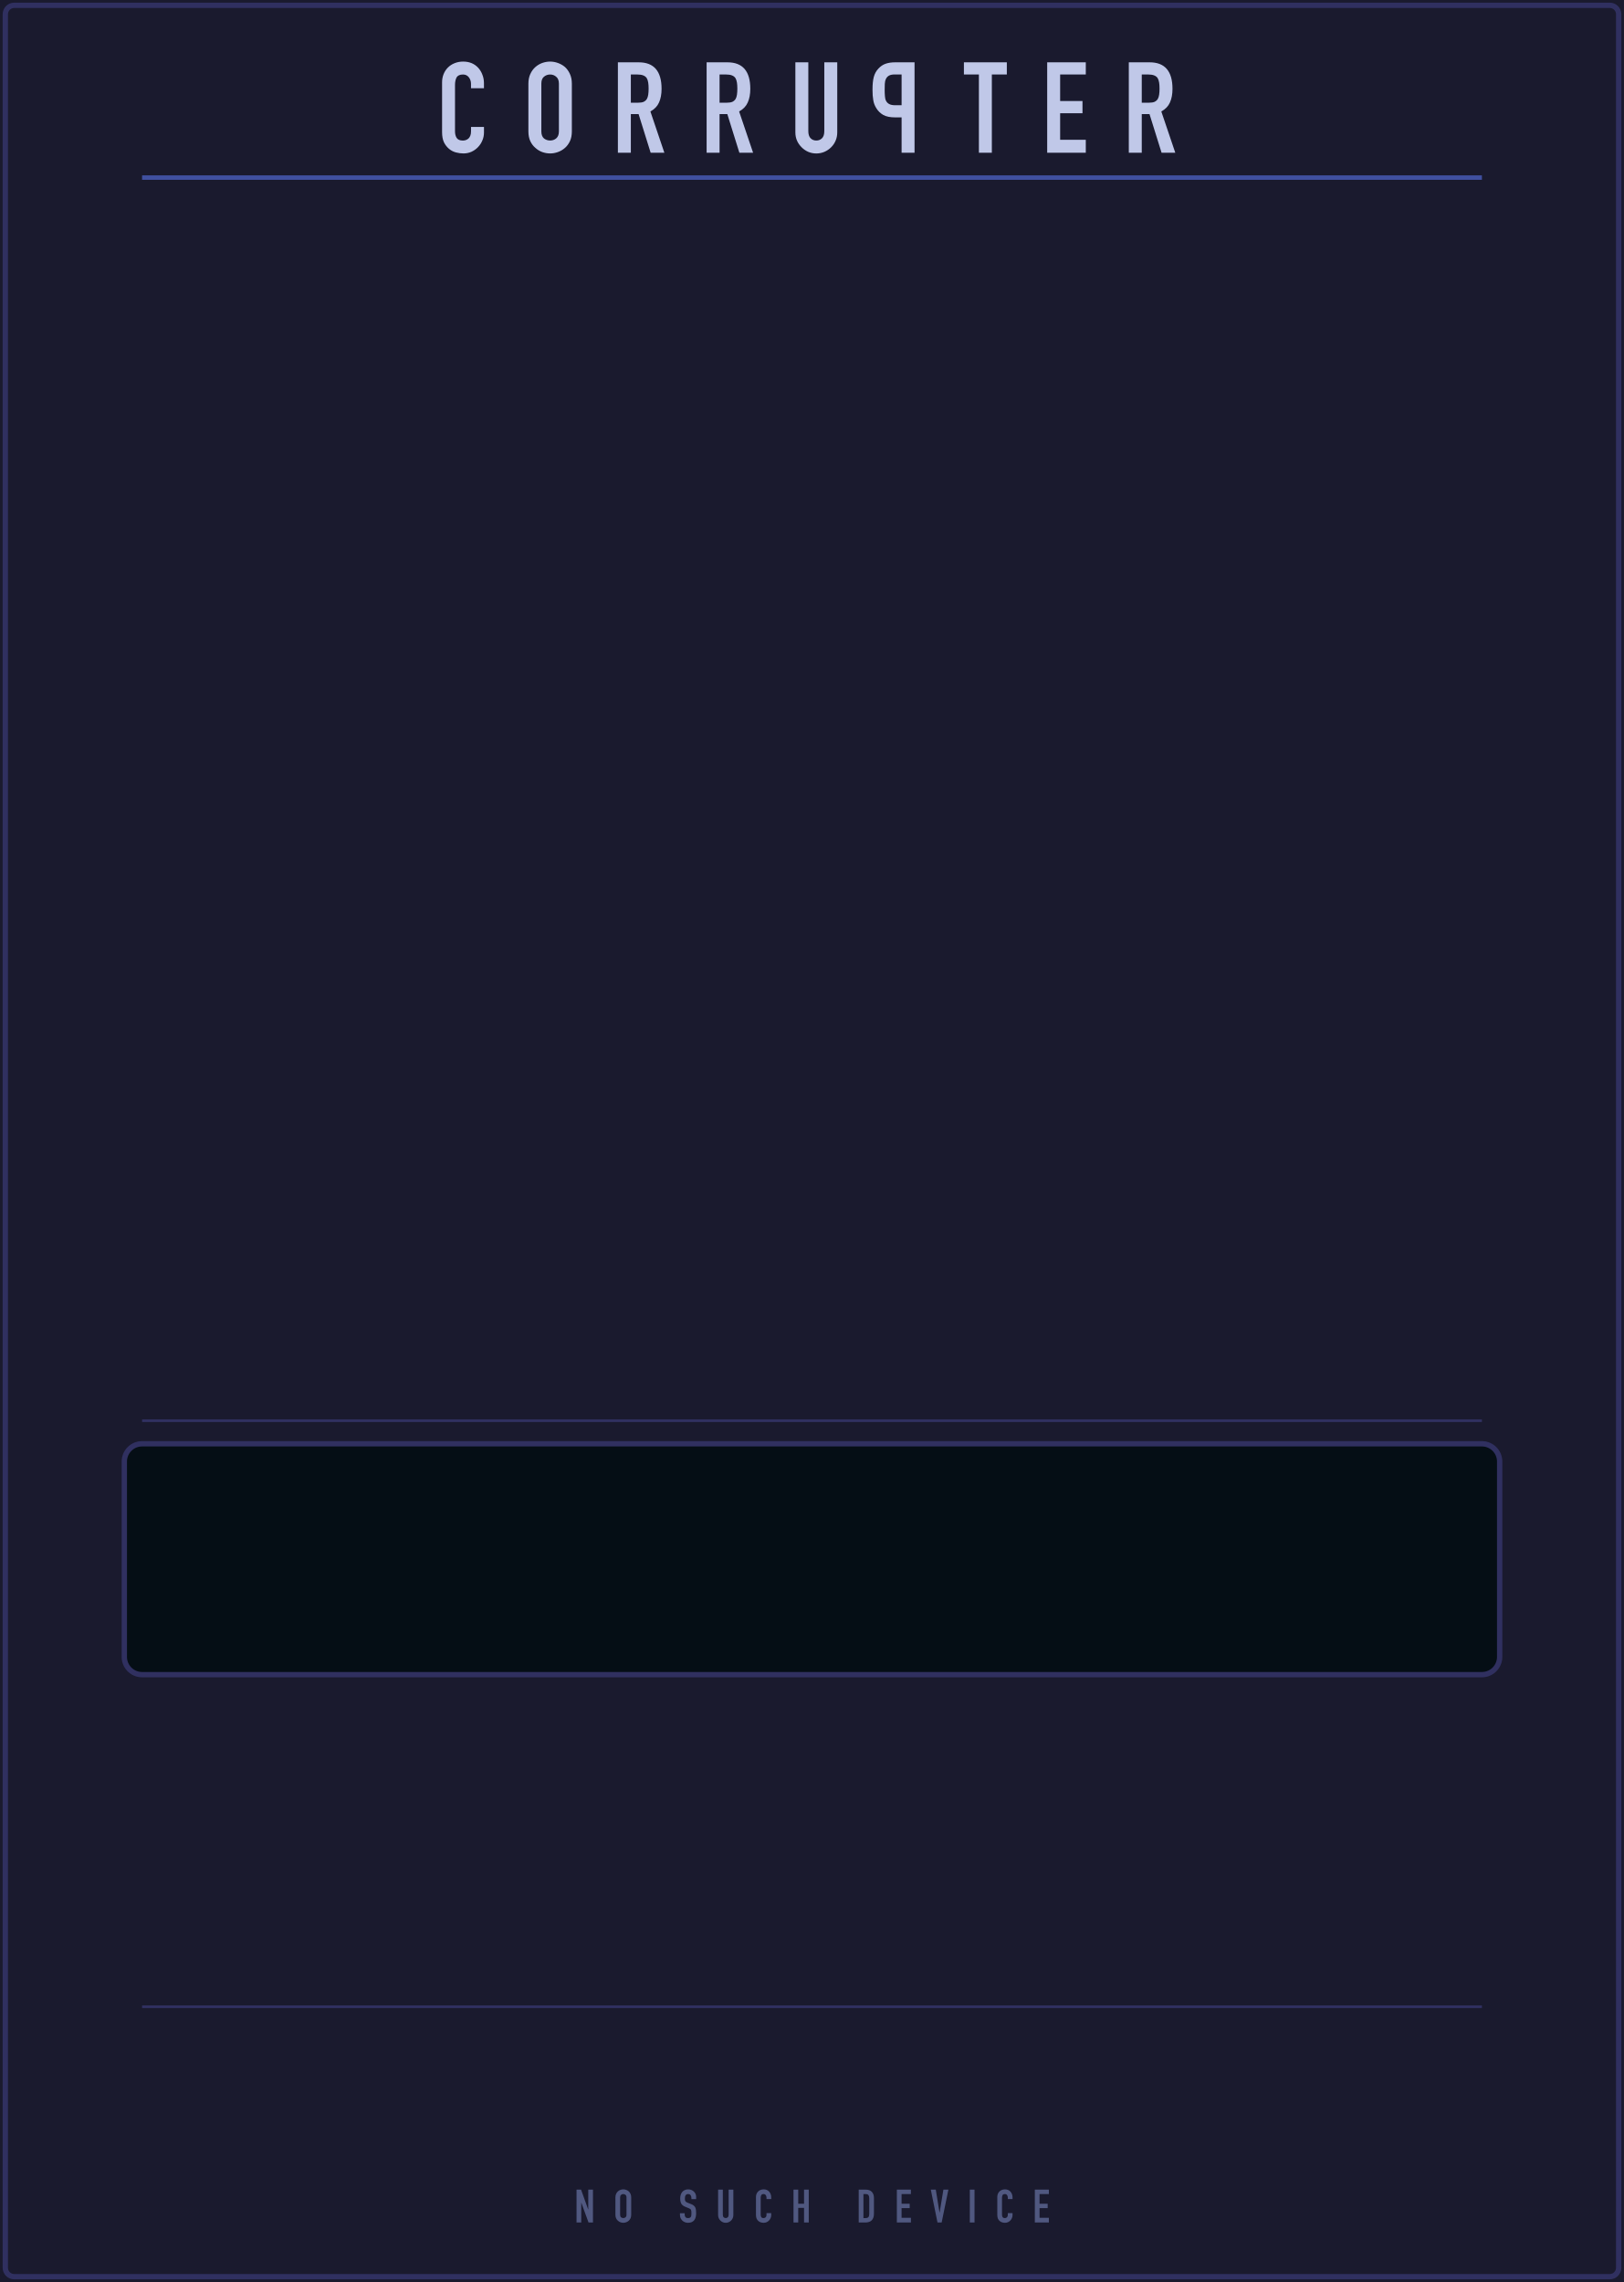
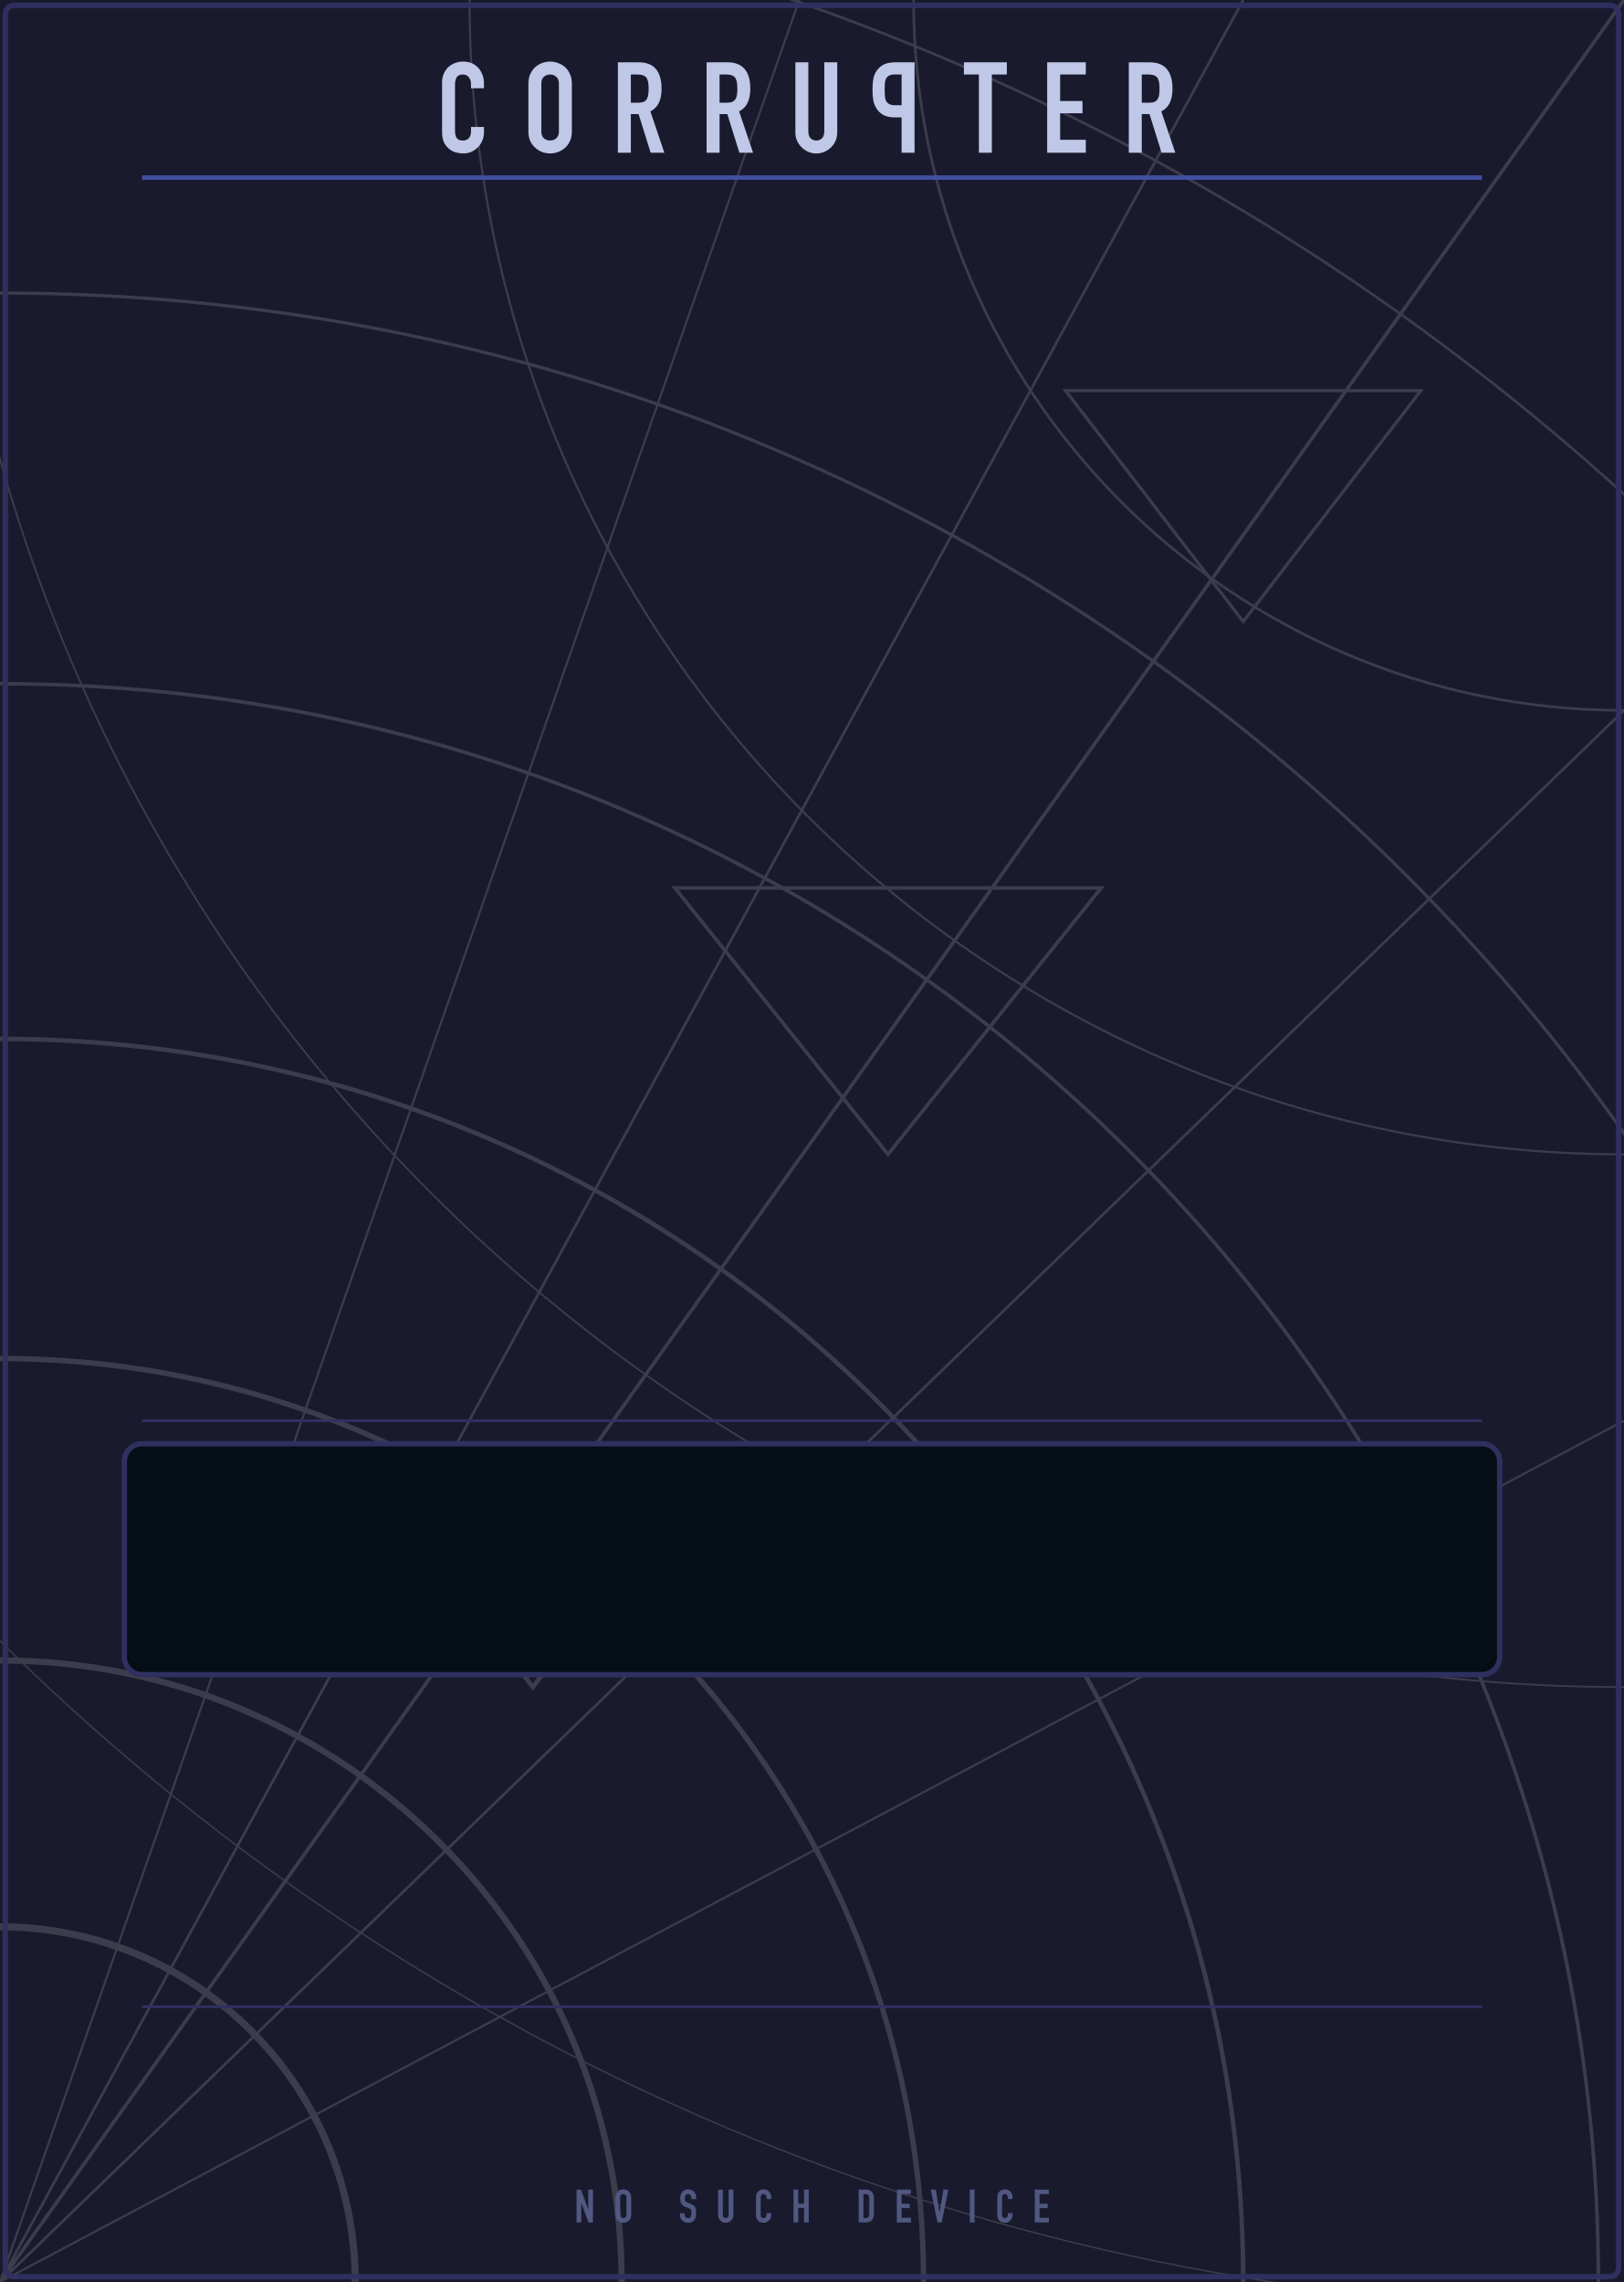
<svg xmlns="http://www.w3.org/2000/svg" width="91.44mm" height="128.5mm" viewBox="0 0 91.44 128.5" version="1.1" id="svg22">
  <defs id="defs22" />
  <rect width="91.44" height="128.5" fill="#1a1a2e" id="rect1" />
+   <g opacity="0.15">
+     <circle cx="0" cy="128.5" r="20" fill="none" stroke="#ffffff" stroke-width="0.4" />
+     <circle cx="0" cy="128.5" r="35" fill="none" stroke="#ffffff" stroke-width="0.35" />
+     <circle cx="0" cy="128.5" r="52" fill="none" stroke="#ffffff" stroke-width="0.3" />
+     <circle cx="0" cy="128.5" r="70" fill="none" stroke="#ffffff" stroke-width="0.25" />
+     <circle cx="0" cy="128.5" r="90" fill="none" stroke="#ffffff" stroke-width="0.2" />
+     <circle cx="0" cy="128.5" r="112" fill="none" stroke="#ffffff" stroke-width="0.18" />
+     <circle cx="0" cy="128.5" r="136" fill="none" stroke="#ffffff" stroke-width="0.15" />
+     <circle cx="0" cy="128.5" r="162" fill="none" stroke="#ffffff" stroke-width="0.12" />
+     <line x1="0" y1="128.5" x2="91.44" y2="0" stroke="#ffffff" stroke-width="0.2" />
+     <line x1="0" y1="128.5" x2="91.44" y2="40" stroke="#ffffff" stroke-width="0.15" />
+     <line x1="0" y1="128.5" x2="70" y2="0" stroke="#ffffff" stroke-width="0.15" />
+     <line x1="0" y1="128.5" x2="91.44" y2="80" stroke="#ffffff" stroke-width="0.12" />
+     <line x1="0" y1="128.5" x2="45" y2="0" stroke="#ffffff" stroke-width="0.12" />
+     <polygon points="30,95 40,82 20,82" fill="none" stroke="#ffffff" stroke-width="0.25" />
+     <polygon points="50,65 62,50 38,50" fill="none" stroke="#ffffff" stroke-width="0.2" />
+     <polygon points="70,35 80,22 60,22" fill="none" stroke="#ffffff" stroke-width="0.18" />
+     <circle cx="91.44" cy="0" r="40" fill="none" stroke="#ffffff" stroke-width="0.15" />
+     <circle cx="91.44" cy="0" r="65" fill="none" stroke="#ffffff" stroke-width="0.12" />
+     <circle cx="91.44" cy="0" r="95" fill="none" stroke="#ffffff" stroke-width="0.1" />
+     <circle cx="91.44" cy="0" r="130" fill="none" stroke="#ffffff" stroke-width="0.08" />
+   </g>
  <rect x="0.3" y="0.3" width="90.84" height="127.9" rx="0.5" fill="none" stroke="#303060" stroke-width="0.3" id="rect2" />
  <g transform="translate(46.7, 6.0) scale(1.3) translate(-46.7, -6.0)">
    <path d="m 31.739,6.883 v 0.242 q 0,0.181 -0.071,0.346 -0.066,0.16 -0.187,0.286 -0.121,0.127 -0.286,0.203 -0.16,0.071 -0.346,0.071 -0.16,0 -0.325,-0.044 -0.165,-0.044 -0.297,-0.154 -0.132,-0.11 -0.22,-0.281 -0.083,-0.176 -0.083,-0.446 V 4.953 q 0,-0.193 0.066,-0.357 0.066,-0.165 0.187,-0.286 0.121,-0.121 0.286,-0.187 0.171,-0.071 0.374,-0.071 0.396,0 0.643,0.259 0.121,0.127 0.187,0.302 0.071,0.171 0.071,0.374 v 0.22 h -0.561 V 5.019 q 0,-0.165 -0.093,-0.286 -0.093,-0.121 -0.253,-0.121 -0.209,0 -0.281,0.132 -0.066,0.127 -0.066,0.325 v 2.002 q 0,0.171 0.071,0.286 0.077,0.116 0.27,0.116 0.055,0 0.116,-0.017 0.066,-0.022 0.121,-0.066 0.05,-0.044 0.083,-0.121 0.033,-0.077 0.033,-0.193 V 6.883 Z M 33.663,5.008 q 0,-0.236 0.083,-0.418 0.083,-0.181 0.22,-0.302 0.132,-0.116 0.297,-0.176 0.171,-0.06 0.341,-0.06 0.171,0 0.336,0.06 0.171,0.06 0.308,0.176 0.132,0.121 0.214,0.302 0.083,0.181 0.083,0.418 v 2.068 q 0,0.247 -0.083,0.423 -0.083,0.176 -0.214,0.291 -0.138,0.121 -0.308,0.181 -0.165,0.06 -0.336,0.06 -0.171,0 -0.341,-0.06 -0.165,-0.06 -0.297,-0.181 -0.138,-0.116 -0.22,-0.291 -0.083,-0.176 -0.083,-0.423 z m 0.561,2.068 q 0,0.203 0.11,0.302 0.116,0.093 0.27,0.093 0.154,0 0.264,-0.093 0.116,-0.099 0.116,-0.302 V 5.008 q 0,-0.203 -0.116,-0.297 -0.11,-0.099 -0.264,-0.099 -0.154,0 -0.27,0.099 -0.11,0.093 -0.11,0.297 z m 3.876,-2.464 v 1.221 h 0.319 q 0.148,0 0.236,-0.038 0.088,-0.044 0.138,-0.121 0.044,-0.077 0.06,-0.187 0.017,-0.116 0.017,-0.264 0,-0.148 -0.017,-0.259 -0.017,-0.116 -0.066,-0.198 -0.104,-0.154 -0.396,-0.154 z M 37.539,8 V 4.084 h 0.902 q 0.99,0 0.99,1.149 0,0.346 -0.11,0.589 -0.104,0.242 -0.374,0.391 L 39.552,8 h -0.594 l -0.522,-1.672 h -0.336 V 8 Z m 4.404,-3.388 v 1.221 h 0.319 q 0.148,0 0.236,-0.038 0.088,-0.044 0.138,-0.121 0.044,-0.077 0.06,-0.187 0.017,-0.116 0.017,-0.264 0,-0.148 -0.017,-0.259 -0.017,-0.116 -0.066,-0.198 -0.104,-0.154 -0.396,-0.154 z M 41.382,8 V 4.084 h 0.902 q 0.99,0 0.99,1.149 0,0.346 -0.11,0.589 -0.104,0.242 -0.374,0.391 L 43.395,8 h -0.594 l -0.522,-1.672 h -0.336 V 8 Z M 47.04,4.084 V 7.12 q 0,0.193 -0.071,0.357 -0.066,0.16 -0.193,0.286 -0.127,0.127 -0.291,0.198 -0.165,0.071 -0.352,0.071 -0.187,0 -0.352,-0.071 -0.16,-0.071 -0.286,-0.198 -0.127,-0.127 -0.198,-0.286 -0.071,-0.165 -0.071,-0.357 V 4.084 h 0.561 v 2.981 q 0,0.209 0.099,0.308 0.099,0.099 0.247,0.099 0.148,0 0.247,-0.099 0.099,-0.099 0.099,-0.308 V 4.084 Z M 53.175,8 V 4.612 H 52.526 V 4.084 h 1.859 V 4.612 H 53.736 V 8 Z m 2.958,0 V 4.084 h 1.672 v 0.528 h -1.111 v 1.149 h 0.968 v 0.528 h -0.968 V 7.439 h 1.111 V 8 Z m 4.096,-3.388 v 1.221 h 0.319 q 0.148,0 0.236,-0.038 0.088,-0.044 0.138,-0.121 0.044,-0.077 0.06,-0.187 0.017,-0.116 0.017,-0.264 0,-0.148 -0.017,-0.259 -0.017,-0.116 -0.066,-0.198 -0.104,-0.154 -0.396,-0.154 z M 59.668,8 V 4.084 h 0.902 q 0.99,0 0.99,1.149 0,0.346 -0.11,0.589 -0.104,0.242 -0.374,0.391 L 61.681,8 h -0.594 l -0.522,-1.672 h -0.336 V 8 Z" id="text2" style="font-weight:bold;font-size:5.5px;font-family:'DIN Condensed';letter-spacing:1.5;text-anchor:middle;fill:#c0c8e8" aria-label="CORRUPTER" />
    <path d="M 49.068,8 V 4.084 h 0.842 q 0.231,0 0.407,0.06 0.176,0.06 0.319,0.214 0.143,0.154 0.198,0.363 0.055,0.203 0.055,0.555 0,0.264 -0.033,0.446 -0.028,0.181 -0.127,0.341 -0.116,0.193 -0.308,0.302 -0.193,0.104 -0.506,0.104 h -0.286 V 8 Z m 0.561,-3.388 v 1.331 h 0.27 q 0.171,0 0.264,-0.05 0.093,-0.05 0.138,-0.138 0.044,-0.083 0.05,-0.203 0.011,-0.121 0.011,-0.27 0,-0.138 -0.005,-0.259 -0.005,-0.127 -0.05,-0.22 -0.044,-0.093 -0.132,-0.143 -0.088,-0.05 -0.253,-0.05 z" transform="translate(99.456, 0) scale(-1, 1)" style="font-weight:bold;font-size:5.5px;font-family:'DIN Condensed';letter-spacing:1.5;text-anchor:middle;fill:#c0c8e8" />
  </g>
  <line x1="8" y1="10" x2="83.44" y2="10" stroke="#4050a0" stroke-width="0.25" id="line2" />
  <line x1="8" y1="80" x2="83.44" y2="80" stroke="#303060" stroke-width="0.15" id="line12" />
  <rect x="7" y="81.3" rx="1" ry="1" width="77.44" height="13" fill="#050e15" stroke="#303060" stroke-width="0.3" id="rect12" />
  <line x1="8" y1="113" x2="83.44" y2="113" stroke="#303060" stroke-width="0.15" id="line16" />
  <g transform="translate(45.7, 124.5) scale(1.3) translate(-45.7, -124.5)">
    <path d="m 35.517,123 v -1.424 h 0.196 l 0.308,0.858 h 0.004 v -0.858 h 0.204 V 123 h -0.192 l -0.312,-0.856 h -0.004 V 123 Z m 1.684,-1.088 q 0,-0.086 0.03,-0.152 0.03,-0.066 0.08,-0.11 0.048,-0.042 0.108,-0.064 0.062,-0.022 0.124,-0.022 0.062,0 0.122,0.022 0.062,0.022 0.112,0.064 0.048,0.044 0.078,0.11 0.03,0.066 0.03,0.152 v 0.752 q 0,0.09 -0.03,0.154 -0.03,0.064 -0.078,0.106 -0.05,0.044 -0.112,0.066 -0.06,0.022 -0.122,0.022 -0.062,0 -0.124,-0.022 -0.06,-0.022 -0.108,-0.066 -0.05,-0.042 -0.08,-0.106 -0.03,-0.064 -0.03,-0.154 z m 0.204,0.752 q 0,0.074 0.04,0.11 0.042,0.034 0.098,0.034 0.056,0 0.096,-0.034 0.042,-0.036 0.042,-0.11 v -0.752 q 0,-0.074 -0.042,-0.108 -0.04,-0.036 -0.096,-0.036 -0.056,0 -0.098,0.036 -0.04,0.034 -0.04,0.108 z m 3.292,-0.678 h -0.204 v -0.046 q 0,-0.07 -0.034,-0.12 -0.032,-0.052 -0.11,-0.052 -0.042,0 -0.068,0.016 -0.026,0.016 -0.042,0.04 -0.016,0.026 -0.022,0.06 -0.006,0.032 -0.006,0.068 0,0.042 0.002,0.07 0.004,0.028 0.016,0.05 0.012,0.022 0.034,0.038 0.024,0.016 0.064,0.032 l 0.156,0.062 q 0.068,0.026 0.11,0.062 0.042,0.034 0.066,0.08 0.022,0.048 0.03,0.11 0.008,0.06 0.008,0.138 0,0.09 -0.018,0.168 -0.018,0.076 -0.058,0.13 -0.042,0.056 -0.11,0.088 -0.068,0.032 -0.166,0.032 -0.074,0 -0.138,-0.026 -0.064,-0.026 -0.11,-0.072 -0.046,-0.046 -0.074,-0.106 -0.026,-0.062 -0.026,-0.134 v -0.076 h 0.204 v 0.064 q 0,0.056 0.032,0.102 0.034,0.044 0.112,0.044 0.052,0 0.08,-0.014 0.03,-0.016 0.046,-0.044 0.016,-0.028 0.018,-0.066 0.004,-0.04 0.004,-0.088 0,-0.056 -0.004,-0.092 -0.004,-0.036 -0.016,-0.058 -0.014,-0.022 -0.038,-0.036 -0.022,-0.014 -0.06,-0.03 l -0.146,-0.06 q -0.132,-0.054 -0.178,-0.142 -0.044,-0.09 -0.044,-0.224 0,-0.08 0.022,-0.152 0.022,-0.072 0.066,-0.124 0.042,-0.052 0.106,-0.082 0.066,-0.032 0.156,-0.032 0.076,0 0.138,0.028 0.064,0.028 0.11,0.074 0.092,0.096 0.092,0.22 z m 1.612,-0.41 v 1.104 q 0,0.07 -0.026,0.13 -0.024,0.058 -0.07,0.104 -0.046,0.046 -0.106,0.072 -0.06,0.026 -0.128,0.026 -0.068,0 -0.128,-0.026 -0.058,-0.026 -0.104,-0.072 -0.046,-0.046 -0.072,-0.104 -0.026,-0.06 -0.026,-0.13 v -1.104 h 0.204 v 1.084 q 0,0.076 0.036,0.112 0.036,0.036 0.09,0.036 0.054,0 0.09,-0.036 0.036,-0.036 0.036,-0.112 v -1.084 z m 1.64,1.018 v 0.088 q 0,0.066 -0.026,0.126 -0.024,0.058 -0.068,0.104 -0.044,0.046 -0.104,0.074 -0.058,0.026 -0.126,0.026 -0.058,0 -0.118,-0.016 -0.06,-0.016 -0.108,-0.056 -0.048,-0.04 -0.08,-0.102 -0.03,-0.064 -0.03,-0.162 v -0.784 q 0,-0.07 0.024,-0.13 0.024,-0.06 0.068,-0.104 0.044,-0.044 0.104,-0.068 0.062,-0.026 0.136,-0.026 0.144,0 0.234,0.094 0.044,0.046 0.068,0.11 0.026,0.062 0.026,0.136 v 0.08 h -0.204 v -0.068 q 0,-0.06 -0.034,-0.104 -0.034,-0.044 -0.092,-0.044 -0.076,0 -0.102,0.048 -0.024,0.046 -0.024,0.118 v 0.728 q 0,0.062 0.026,0.104 0.028,0.042 0.098,0.042 0.02,0 0.042,-0.006 0.024,-0.008 0.044,-0.024 0.018,-0.016 0.03,-0.044 0.012,-0.028 0.012,-0.07 v -0.07 z M 44.915,123 v -1.424 h 0.204 v 0.61 h 0.252 v -0.61 h 0.204 V 123 h -0.204 v -0.634 H 45.119 V 123 Z m 2.824,0 v -1.424 h 0.302 q 0.176,0 0.266,0.096 0.092,0.096 0.092,0.272 v 0.666 q 0,0.2 -0.098,0.296 -0.096,0.094 -0.278,0.094 z m 0.204,-1.232 v 1.04 h 0.094 q 0.086,0 0.122,-0.042 0.036,-0.044 0.036,-0.136 v -0.686 q 0,-0.084 -0.034,-0.13 -0.034,-0.046 -0.124,-0.046 z M 49.391,123 v -1.424 h 0.608 v 0.192 h -0.404 v 0.418 h 0.352 v 0.192 h -0.352 v 0.418 h 0.404 V 123 Z m 2.232,-1.424 -0.292,1.424 h -0.18 l -0.29,-1.424 h 0.216 l 0.162,0.994 h 0.004 l 0.164,-0.994 z M 52.551,123 v -1.424 h 0.204 V 123 Z m 1.85,-0.406 v 0.088 q 0,0.066 -0.026,0.126 -0.024,0.058 -0.068,0.104 -0.044,0.046 -0.104,0.074 -0.058,0.026 -0.126,0.026 -0.058,0 -0.118,-0.016 -0.06,-0.016 -0.108,-0.056 -0.048,-0.04 -0.08,-0.102 -0.03,-0.064 -0.03,-0.162 v -0.784 q 0,-0.07 0.024,-0.13 0.024,-0.06 0.068,-0.104 0.044,-0.044 0.104,-0.068 0.062,-0.026 0.136,-0.026 0.144,0 0.234,0.094 0.044,0.046 0.068,0.11 0.026,0.062 0.026,0.136 v 0.08 h -0.204 v -0.068 q 0,-0.06 -0.034,-0.104 -0.034,-0.044 -0.092,-0.044 -0.076,0 -0.102,0.048 -0.024,0.046 -0.024,0.118 v 0.728 q 0,0.062 0.026,0.104 0.028,0.042 0.098,0.042 0.02,0 0.042,-0.006 0.024,-0.008 0.044,-0.024 0.018,-0.016 0.03,-0.044 0.012,-0.028 0.012,-0.07 v -0.07 z M 55.367,123 v -1.424 h 0.608 v 0.192 h -0.404 v 0.418 h 0.352 v 0.192 h -0.352 v 0.418 h 0.404 V 123 Z" id="text22" transform="translate(0, 2)" style="font-weight:bold;font-size:2px;font-family:'DIN Condensed';letter-spacing:0.8;text-anchor:middle;fill:#505880" aria-label="NO SUCH DEVICE" />
  </g>
</svg>
